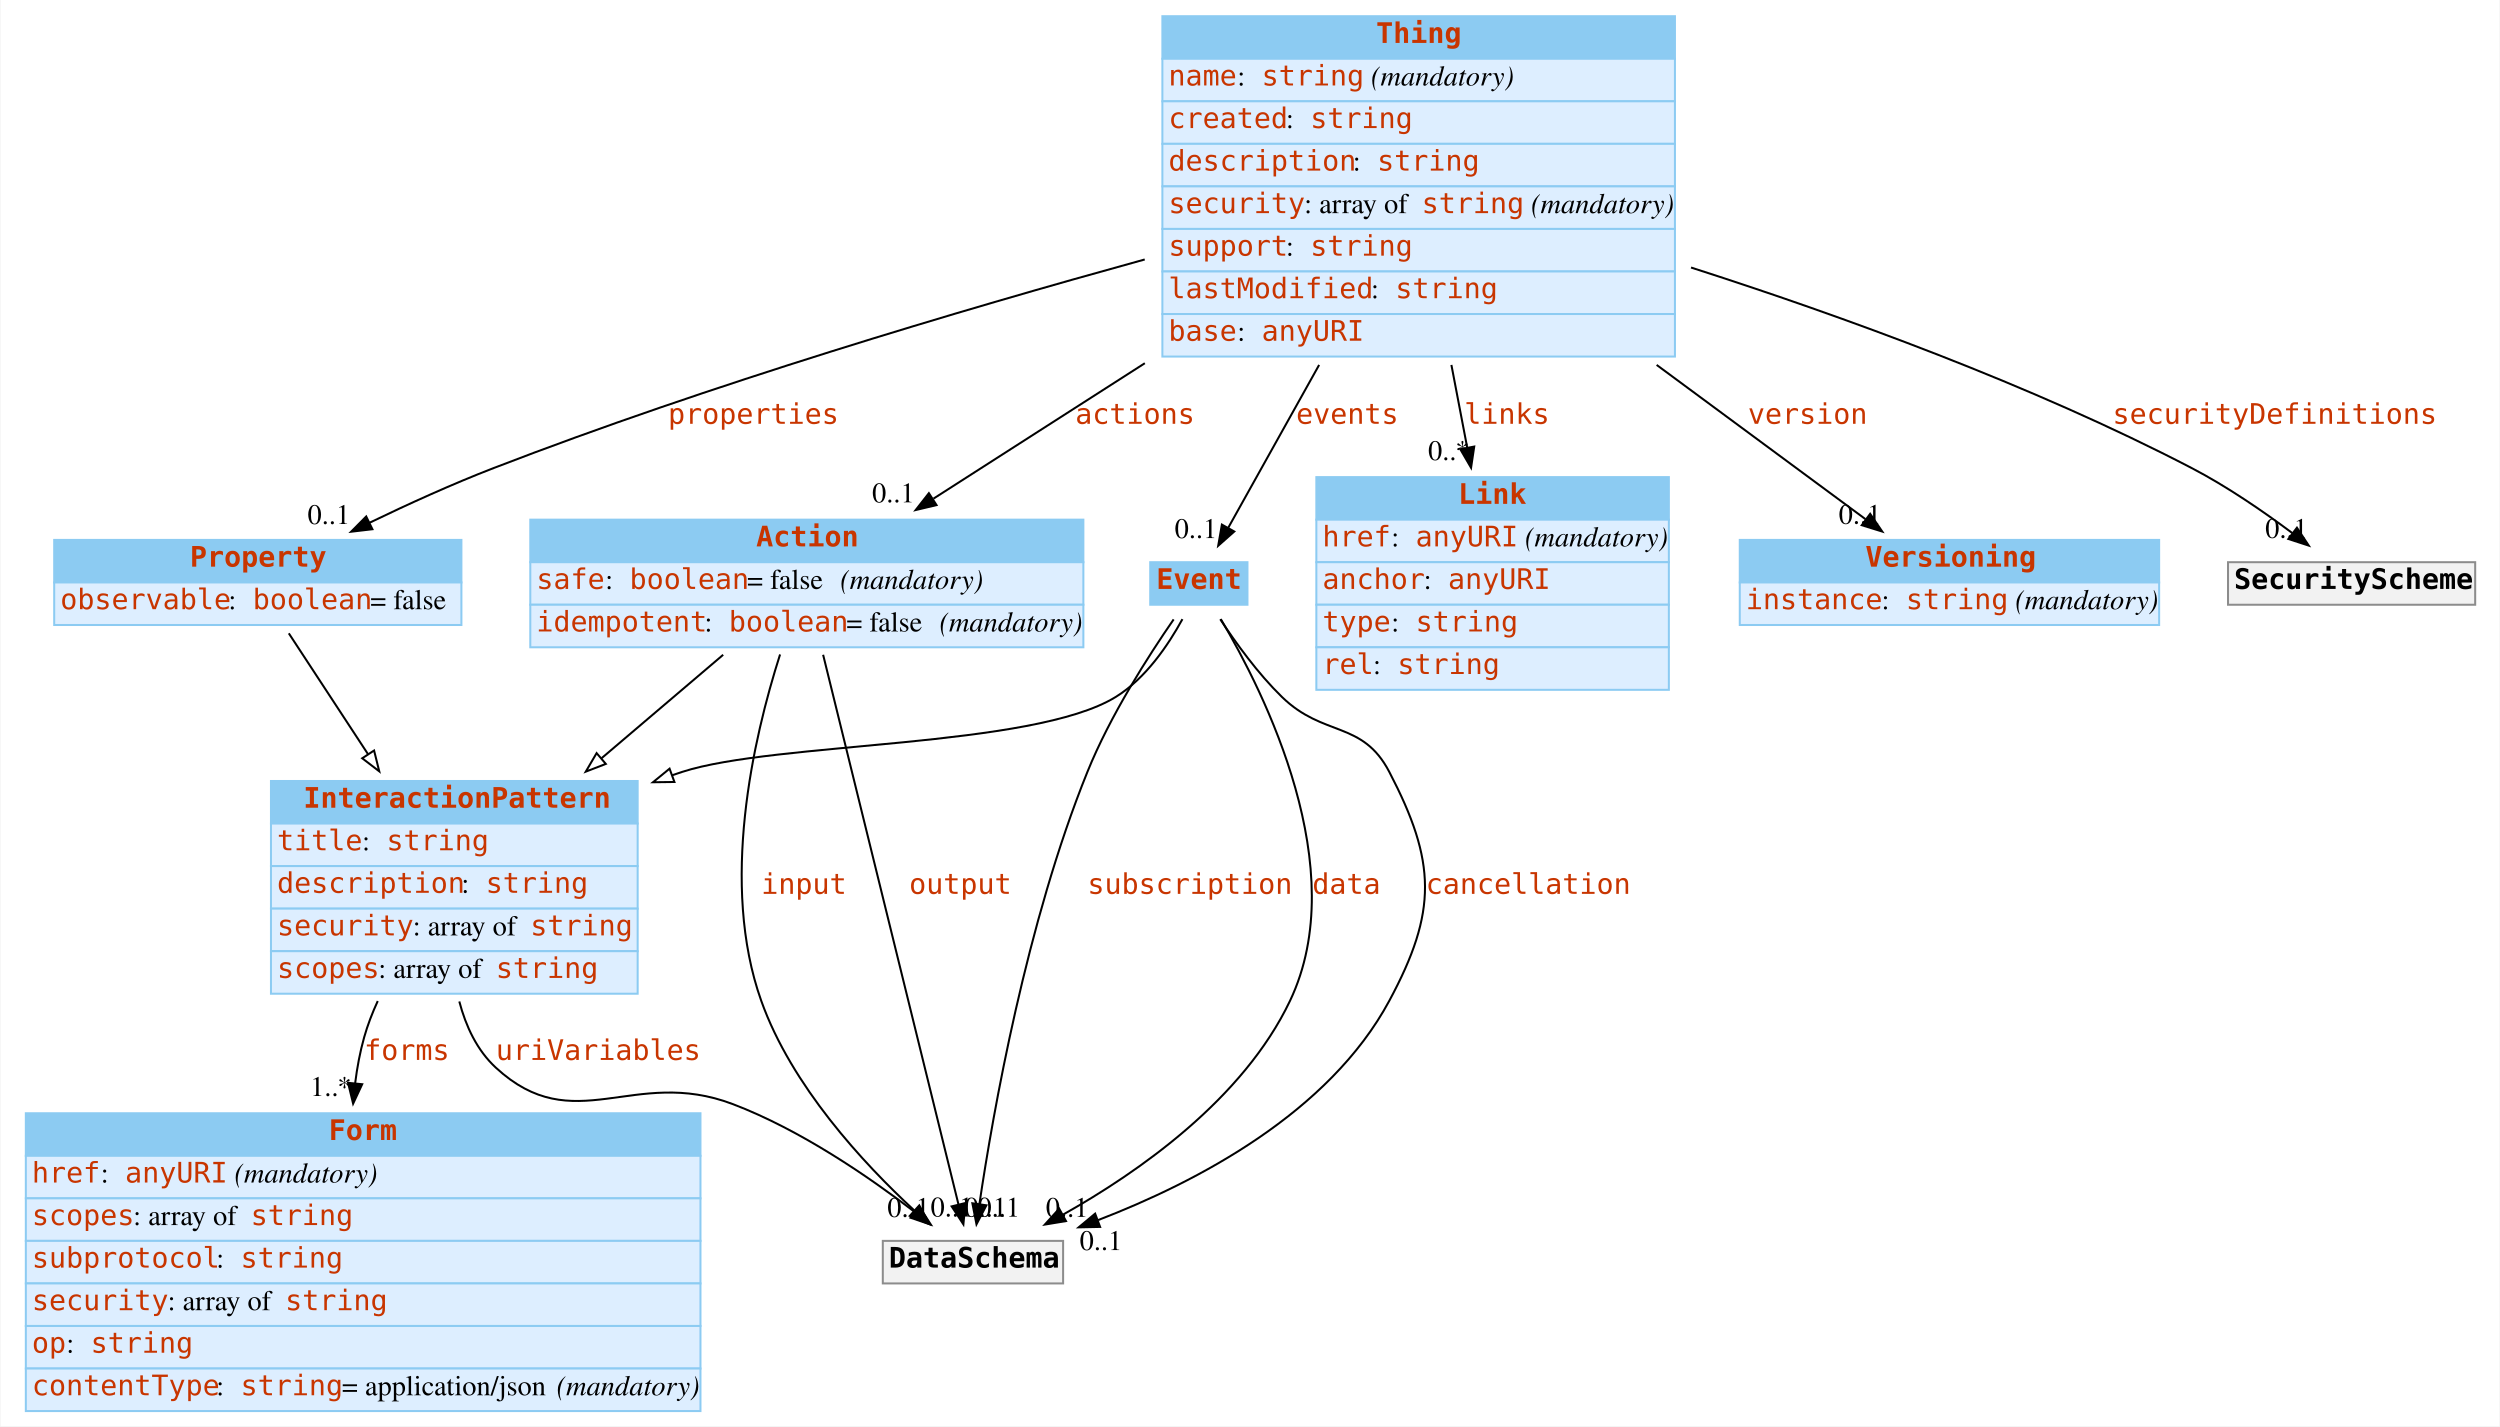
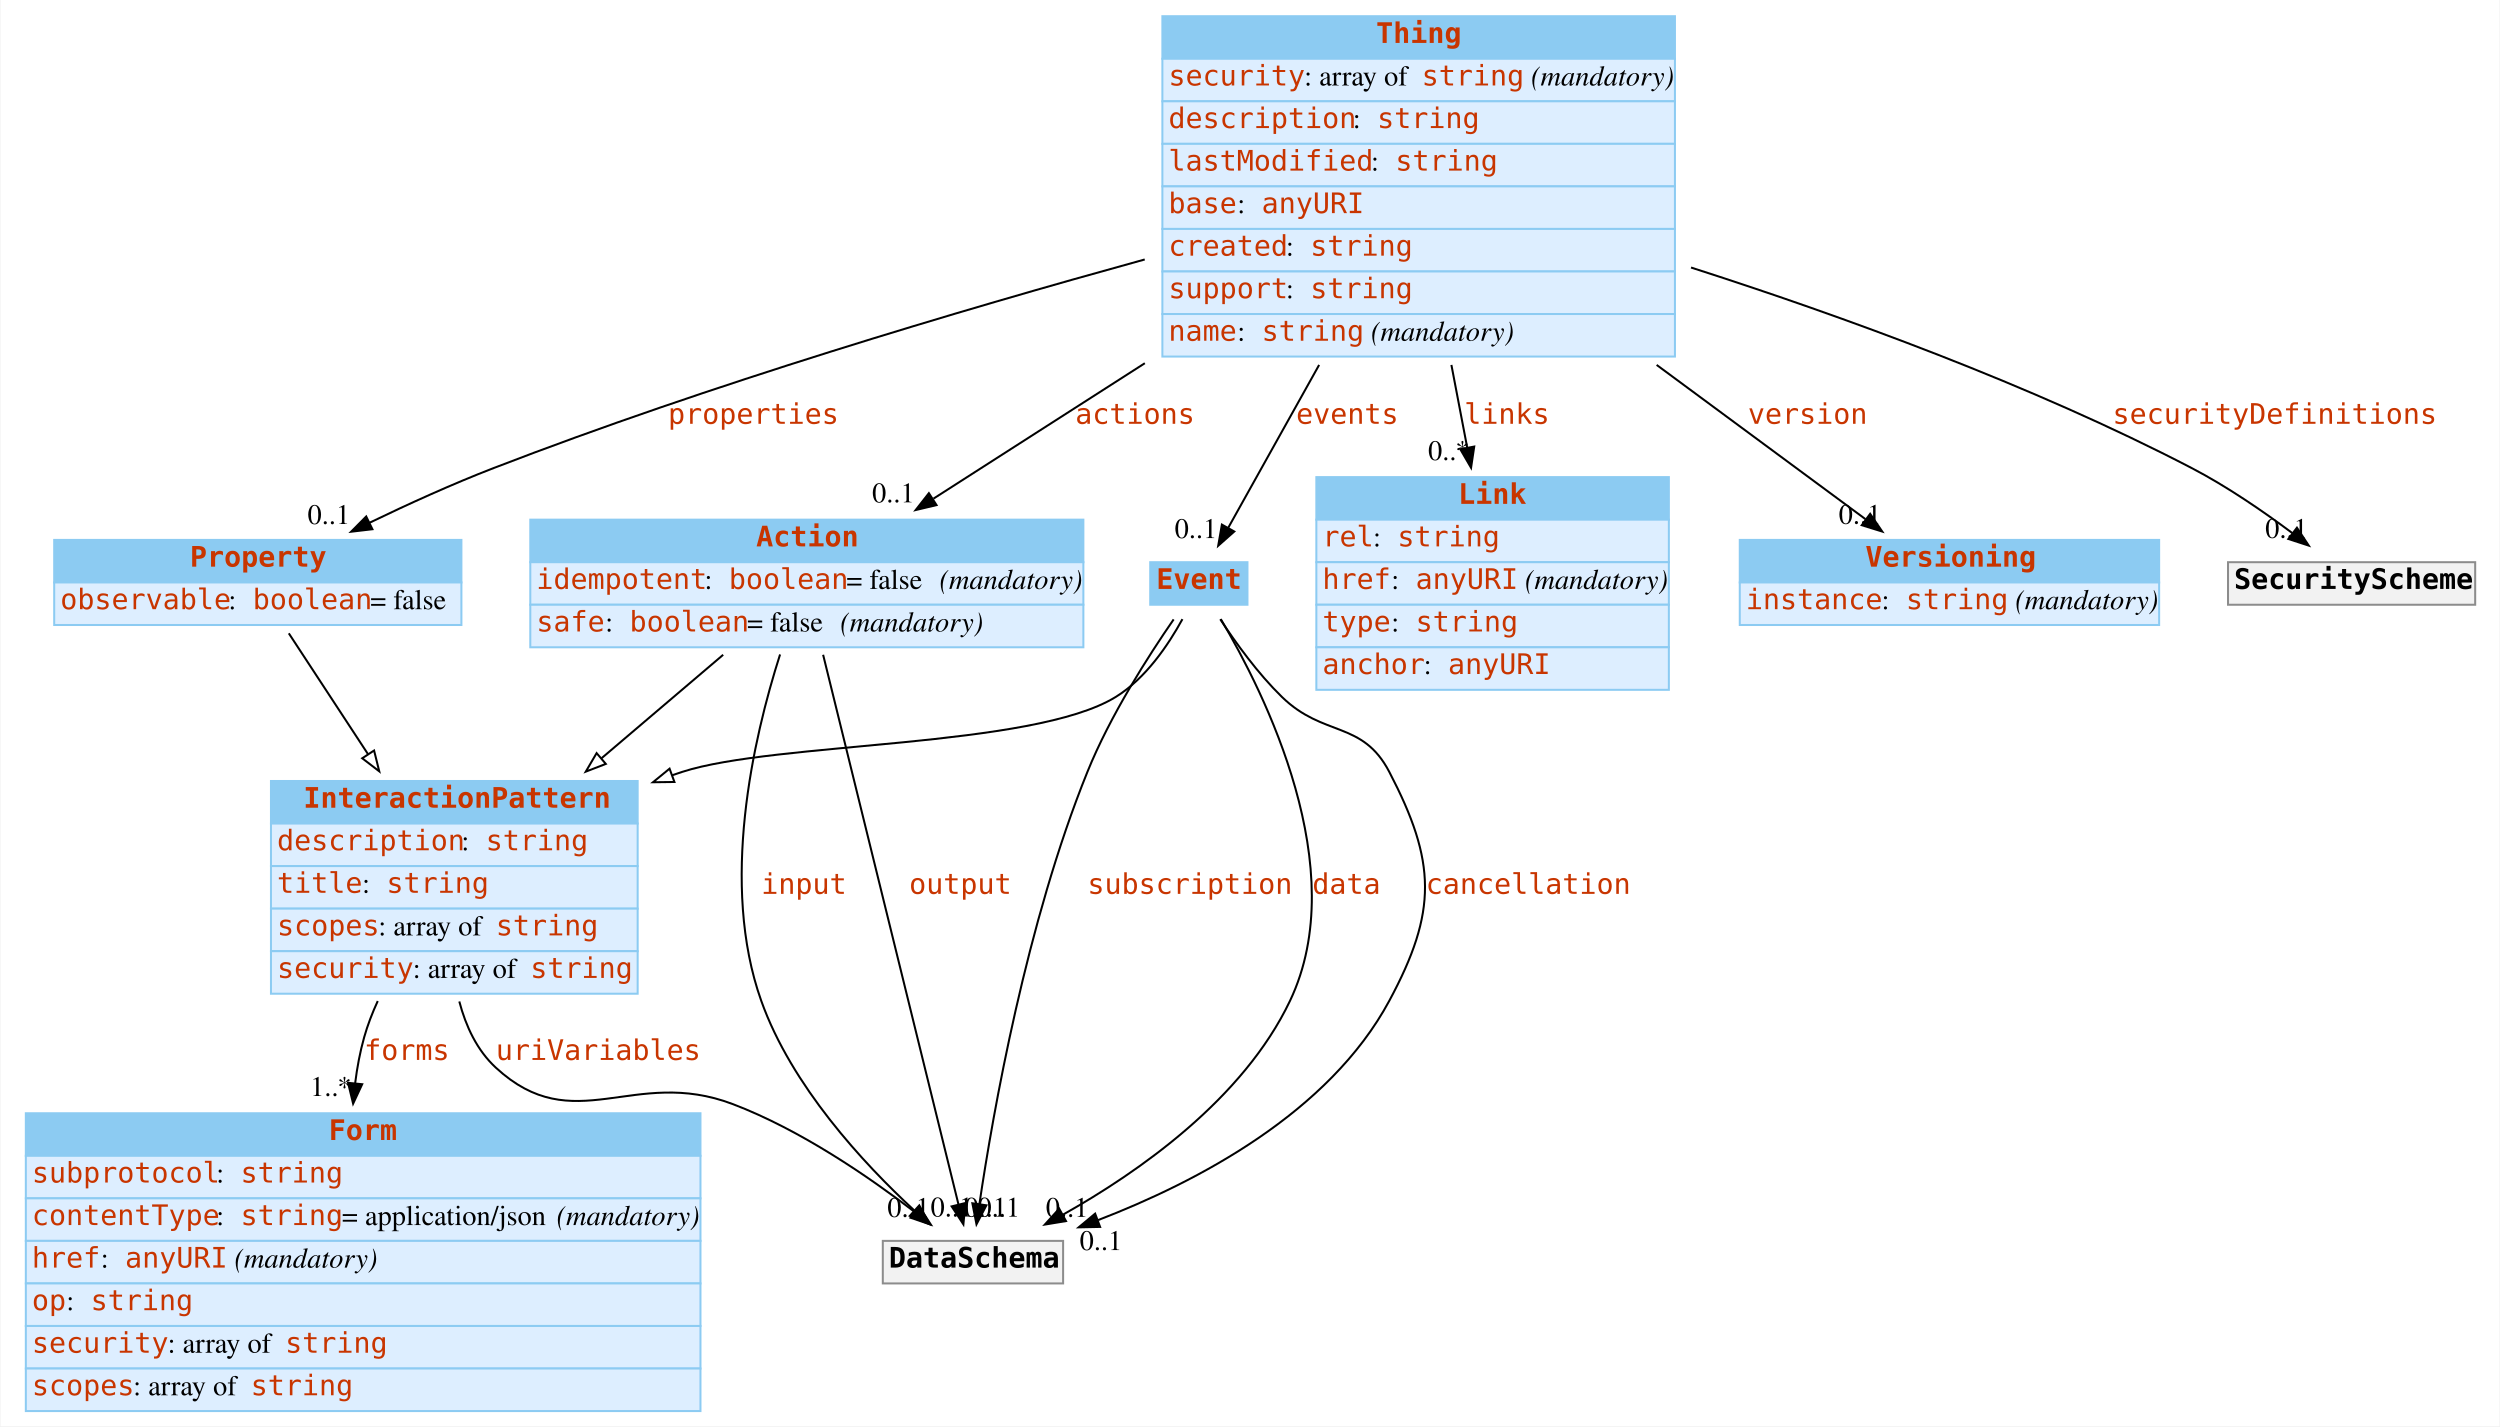
<svg xmlns="http://www.w3.org/2000/svg" width="1234pt" height="704pt" viewBox="0.00 0.00 1233.50 704.00">
  <g id="graph0" class="graph" transform="scale(1 1) rotate(0) translate(4 700)">
    <polygon fill="white" stroke="none" points="-4,4 -4,-700 1229.5,-700 1229.5,4 -4,4" />
    <g id="node1" class="node">
      <polygon fill="#8ccbf2" stroke="none" points="129.5,-293.5 129.5,-314.5 310.5,-314.5 310.5,-293.5 129.5,-293.5" />
      <polygon fill="none" stroke="#8ccbf2" points="129.5,-293.5 129.5,-314.5 310.5,-314.5 310.5,-293.5 129.5,-293.5" />
      <text text-anchor="start" x="145.5" y="-301.3" font-family="mono" font-weight="bold" font-size="14.00" fill="#c83500">InteractionPattern</text>
      <polygon fill="#ddeeff" stroke="none" points="129.5,-272.5 129.5,-293.5 310.5,-293.5 310.5,-272.5 129.5,-272.5" />
      <polygon fill="none" stroke="#8ccbf2" points="129.5,-272.5 129.5,-293.5 310.5,-293.5 310.5,-272.5 129.5,-272.5" />
-       <text text-anchor="start" x="132.5" y="-280.3" font-family="mono" font-size="14.00" fill="#c83500">title</text>
-       <text text-anchor="start" x="174.5" y="-280.3" font-family="Times,serif" font-size="14.00"> : </text>
-       <text text-anchor="start" x="186.5" y="-280.3" font-family="mono" font-size="14.00" fill="#c83500">string</text>
+       <text text-anchor="start" x="132.5" y="-280.3" font-family="mono" font-size="14.00" fill="#c83500">description</text>
+       <text text-anchor="start" x="223.5" y="-280.3" font-family="Times,serif" font-size="14.00"> : </text>
+       <text text-anchor="start" x="235.5" y="-280.3" font-family="mono" font-size="14.00" fill="#c83500">string</text>
      <polygon fill="#ddeeff" stroke="none" points="129.5,-251.5 129.5,-272.5 310.5,-272.5 310.5,-251.5 129.5,-251.5" />
      <polygon fill="none" stroke="#8ccbf2" points="129.5,-251.5 129.5,-272.5 310.5,-272.5 310.5,-251.5 129.5,-251.5" />
-       <text text-anchor="start" x="132.5" y="-259.3" font-family="mono" font-size="14.00" fill="#c83500">description</text>
-       <text text-anchor="start" x="223.5" y="-259.3" font-family="Times,serif" font-size="14.00"> : </text>
-       <text text-anchor="start" x="235.5" y="-259.3" font-family="mono" font-size="14.00" fill="#c83500">string</text>
+       <text text-anchor="start" x="132.5" y="-259.3" font-family="mono" font-size="14.00" fill="#c83500">title</text>
+       <text text-anchor="start" x="174.5" y="-259.3" font-family="Times,serif" font-size="14.00"> : </text>
+       <text text-anchor="start" x="186.5" y="-259.3" font-family="mono" font-size="14.00" fill="#c83500">string</text>
      <polygon fill="#ddeeff" stroke="none" points="129.5,-230.5 129.5,-251.5 310.5,-251.5 310.5,-230.5 129.5,-230.5" />
      <polygon fill="none" stroke="#8ccbf2" points="129.5,-230.5 129.5,-251.5 310.5,-251.5 310.5,-230.5 129.5,-230.5" />
-       <text text-anchor="start" x="132.5" y="-238.3" font-family="mono" font-size="14.00" fill="#c83500">security</text>
-       <text text-anchor="start" x="199.5" y="-238.3" font-family="Times,serif" font-size="14.00"> : array of </text>
-       <text text-anchor="start" x="257.5" y="-238.3" font-family="mono" font-size="14.00" fill="#c83500">string</text>
+       <text text-anchor="start" x="132.5" y="-238.3" font-family="mono" font-size="14.00" fill="#c83500">scopes</text>
+       <text text-anchor="start" x="182.5" y="-238.3" font-family="Times,serif" font-size="14.00"> : array of </text>
+       <text text-anchor="start" x="240.5" y="-238.3" font-family="mono" font-size="14.00" fill="#c83500">string</text>
      <polygon fill="#ddeeff" stroke="none" points="129.5,-209.5 129.5,-230.5 310.5,-230.5 310.5,-209.5 129.5,-209.5" />
      <polygon fill="none" stroke="#8ccbf2" points="129.5,-209.5 129.5,-230.5 310.5,-230.5 310.5,-209.5 129.5,-209.5" />
-       <text text-anchor="start" x="132.5" y="-217.3" font-family="mono" font-size="14.00" fill="#c83500">scopes</text>
-       <text text-anchor="start" x="182.5" y="-217.3" font-family="Times,serif" font-size="14.00"> : array of </text>
-       <text text-anchor="start" x="240.5" y="-217.3" font-family="mono" font-size="14.00" fill="#c83500">string</text>
+       <text text-anchor="start" x="132.5" y="-217.3" font-family="mono" font-size="14.00" fill="#c83500">security</text>
+       <text text-anchor="start" x="199.5" y="-217.3" font-family="Times,serif" font-size="14.00"> : array of </text>
+       <text text-anchor="start" x="257.5" y="-217.3" font-family="mono" font-size="14.00" fill="#c83500">string</text>
    </g>
    <g id="node3" class="node">
      <polygon fill="#8ccbf2" stroke="none" points="8.5,-129.5 8.5,-150.5 341.5,-150.5 341.5,-129.5 8.5,-129.5" />
      <polygon fill="none" stroke="#8ccbf2" points="8.5,-129.5 8.5,-150.5 341.5,-150.5 341.5,-129.5 8.5,-129.5" />
      <text text-anchor="start" x="158" y="-137.3" font-family="mono" font-weight="bold" font-size="14.00" fill="#c83500">Form</text>
      <polygon fill="#ddeeff" stroke="none" points="8.5,-108.5 8.5,-129.5 341.5,-129.5 341.5,-108.5 8.5,-108.5" />
      <polygon fill="none" stroke="#8ccbf2" points="8.5,-108.5 8.5,-129.5 341.5,-129.5 341.5,-108.5 8.5,-108.5" />
-       <text text-anchor="start" x="11.5" y="-116.3" font-family="mono" font-size="14.00" fill="#c83500">href</text>
-       <text text-anchor="start" x="45.5" y="-116.3" font-family="Times,serif" font-size="14.00"> : </text>
-       <text text-anchor="start" x="57.5" y="-116.3" font-family="mono" font-size="14.00" fill="#c83500">anyURI</text>
-       <text text-anchor="start" x="107.5" y="-116.3" font-family="Times,serif" font-size="14.00"> </text>
-       <text text-anchor="start" x="111.5" y="-116.3" font-family="Times,serif" font-style="italic" font-size="14.00">(mandatory)</text>
+       <text text-anchor="start" x="11.5" y="-116.3" font-family="mono" font-size="14.00" fill="#c83500">subprotocol</text>
+       <text text-anchor="start" x="102.5" y="-116.3" font-family="Times,serif" font-size="14.00"> : </text>
+       <text text-anchor="start" x="114.5" y="-116.3" font-family="mono" font-size="14.00" fill="#c83500">string</text>
      <polygon fill="#ddeeff" stroke="none" points="8.5,-87.5 8.5,-108.5 341.5,-108.5 341.5,-87.5 8.5,-87.5" />
      <polygon fill="none" stroke="#8ccbf2" points="8.5,-87.5 8.5,-108.5 341.5,-108.5 341.5,-87.5 8.5,-87.5" />
-       <text text-anchor="start" x="11.5" y="-95.3" font-family="mono" font-size="14.00" fill="#c83500">scopes</text>
-       <text text-anchor="start" x="61.5" y="-95.3" font-family="Times,serif" font-size="14.00"> : array of </text>
-       <text text-anchor="start" x="119.5" y="-95.3" font-family="mono" font-size="14.00" fill="#c83500">string</text>
+       <text text-anchor="start" x="11.5" y="-95.3" font-family="mono" font-size="14.00" fill="#c83500">contentType</text>
+       <text text-anchor="start" x="102.5" y="-95.3" font-family="Times,serif" font-size="14.00"> : </text>
+       <text text-anchor="start" x="114.5" y="-95.3" font-family="mono" font-size="14.00" fill="#c83500">string</text>
+       <text text-anchor="start" x="164.5" y="-95.3" font-family="Times,serif" font-size="14.00"> = application/json </text>
+       <text text-anchor="start" x="270.5" y="-95.3" font-family="Times,serif" font-style="italic" font-size="14.00">(mandatory)</text>
      <polygon fill="#ddeeff" stroke="none" points="8.5,-66.5 8.5,-87.5 341.5,-87.5 341.5,-66.5 8.5,-66.5" />
      <polygon fill="none" stroke="#8ccbf2" points="8.5,-66.5 8.5,-87.5 341.5,-87.5 341.5,-66.5 8.5,-66.5" />
-       <text text-anchor="start" x="11.5" y="-74.3" font-family="mono" font-size="14.00" fill="#c83500">subprotocol</text>
-       <text text-anchor="start" x="102.5" y="-74.3" font-family="Times,serif" font-size="14.00"> : </text>
-       <text text-anchor="start" x="114.5" y="-74.3" font-family="mono" font-size="14.00" fill="#c83500">string</text>
+       <text text-anchor="start" x="11.5" y="-74.3" font-family="mono" font-size="14.00" fill="#c83500">href</text>
+       <text text-anchor="start" x="45.5" y="-74.3" font-family="Times,serif" font-size="14.00"> : </text>
+       <text text-anchor="start" x="57.5" y="-74.3" font-family="mono" font-size="14.00" fill="#c83500">anyURI</text>
+       <text text-anchor="start" x="107.5" y="-74.3" font-family="Times,serif" font-size="14.00"> </text>
+       <text text-anchor="start" x="111.5" y="-74.3" font-family="Times,serif" font-style="italic" font-size="14.00">(mandatory)</text>
      <polygon fill="#ddeeff" stroke="none" points="8.5,-45.5 8.5,-66.5 341.5,-66.5 341.5,-45.5 8.5,-45.5" />
      <polygon fill="none" stroke="#8ccbf2" points="8.5,-45.5 8.5,-66.5 341.5,-66.5 341.5,-45.5 8.5,-45.5" />
-       <text text-anchor="start" x="11.5" y="-53.3" font-family="mono" font-size="14.00" fill="#c83500">security</text>
-       <text text-anchor="start" x="78.5" y="-53.3" font-family="Times,serif" font-size="14.00"> : array of </text>
-       <text text-anchor="start" x="136.5" y="-53.3" font-family="mono" font-size="14.00" fill="#c83500">string</text>
+       <text text-anchor="start" x="11.5" y="-53.3" font-family="mono" font-size="14.00" fill="#c83500">op</text>
+       <text text-anchor="start" x="28.5" y="-53.3" font-family="Times,serif" font-size="14.00"> : </text>
+       <text text-anchor="start" x="40.5" y="-53.3" font-family="mono" font-size="14.00" fill="#c83500">string</text>
      <polygon fill="#ddeeff" stroke="none" points="8.5,-24.5 8.5,-45.5 341.5,-45.5 341.5,-24.5 8.5,-24.5" />
      <polygon fill="none" stroke="#8ccbf2" points="8.5,-24.5 8.5,-45.5 341.5,-45.5 341.5,-24.5 8.5,-24.5" />
-       <text text-anchor="start" x="11.5" y="-32.3" font-family="mono" font-size="14.00" fill="#c83500">op</text>
-       <text text-anchor="start" x="28.5" y="-32.3" font-family="Times,serif" font-size="14.00"> : </text>
-       <text text-anchor="start" x="40.5" y="-32.3" font-family="mono" font-size="14.00" fill="#c83500">string</text>
+       <text text-anchor="start" x="11.5" y="-32.3" font-family="mono" font-size="14.00" fill="#c83500">security</text>
+       <text text-anchor="start" x="78.5" y="-32.3" font-family="Times,serif" font-size="14.00"> : array of </text>
+       <text text-anchor="start" x="136.5" y="-32.3" font-family="mono" font-size="14.00" fill="#c83500">string</text>
      <polygon fill="#ddeeff" stroke="none" points="8.5,-3.5 8.5,-24.5 341.5,-24.5 341.5,-3.5 8.5,-3.5" />
      <polygon fill="none" stroke="#8ccbf2" points="8.5,-3.5 8.5,-24.5 341.5,-24.5 341.5,-3.5 8.5,-3.5" />
-       <text text-anchor="start" x="11.5" y="-11.3" font-family="mono" font-size="14.00" fill="#c83500">contentType</text>
-       <text text-anchor="start" x="102.5" y="-11.3" font-family="Times,serif" font-size="14.00"> : </text>
-       <text text-anchor="start" x="114.5" y="-11.3" font-family="mono" font-size="14.00" fill="#c83500">string</text>
-       <text text-anchor="start" x="164.5" y="-11.3" font-family="Times,serif" font-size="14.00"> = application/json </text>
-       <text text-anchor="start" x="270.5" y="-11.3" font-family="Times,serif" font-style="italic" font-size="14.00">(mandatory)</text>
+       <text text-anchor="start" x="11.5" y="-11.3" font-family="mono" font-size="14.00" fill="#c83500">scopes</text>
+       <text text-anchor="start" x="61.5" y="-11.3" font-family="Times,serif" font-size="14.00"> : array of </text>
+       <text text-anchor="start" x="119.5" y="-11.3" font-family="mono" font-size="14.00" fill="#c83500">string</text>
    </g>
    <g id="edge1" class="edge">
      <path fill="none" stroke="black" d="M182.211,-205.891C179.513,-200.031 177.192,-194.013 175.5,-188 173.459,-180.747 172.026,-173.115 171.062,-165.396" />
      <polygon fill="black" stroke="black" points="174.523,-164.827 170.053,-155.222 167.557,-165.519 174.523,-164.827" />
      <text text-anchor="start" x="175.5" y="-176.8" font-family="mono" font-size="14.00" fill="#c83500">forms</text>
      <text text-anchor="middle" x="159.053" y="-159.022" font-family="Times,serif" font-size="14.00">1..*</text>
    </g>
    <g id="node9" class="node">
      <polygon fill="#f2f2f2" stroke="none" points="431.5,-66.5 431.5,-87.5 520.5,-87.5 520.5,-66.5 431.5,-66.5" />
      <polygon fill="none" stroke="#8c8c8c" points="431.5,-66.5 431.5,-87.5 520.5,-87.5 520.5,-66.5 431.5,-66.5" />
      <text text-anchor="start" x="434.5" y="-74.3" font-family="mono" font-weight="bold" font-size="14.00">DataSchema</text>
    </g>
    <g id="edge2" class="edge">
      <path fill="none" stroke="black" d="M222.464,-205.674C225.683,-193.422 231.216,-181.567 240.5,-173 279.166,-137.322 308.334,-173.726 357.5,-155 390.825,-142.307 424.536,-119.195 447.343,-101.685" />
      <polygon fill="black" stroke="black" points="449.51,-104.434 455.232,-95.517 445.198,-98.919 449.51,-104.434" />
      <text text-anchor="start" x="240.5" y="-176.8" font-family="mono" font-size="14.00" fill="#c83500">uriVariables</text>
      <text text-anchor="middle" x="444.232" y="-99.317" font-family="Times,serif" font-size="14.00">0..1</text>
    </g>
    <g id="node2" class="node">
      <polygon fill="#8ccbf2" stroke="none" points="645.5,-443.5 645.5,-464.5 819.5,-464.5 819.5,-443.5 645.5,-443.5" />
      <polygon fill="none" stroke="#8ccbf2" points="645.5,-443.5 645.5,-464.5 819.5,-464.5 819.5,-443.5 645.5,-443.5" />
      <text text-anchor="start" x="715.5" y="-451.3" font-family="mono" font-weight="bold" font-size="14.00" fill="#c83500">Link</text>
      <polygon fill="#ddeeff" stroke="none" points="645.5,-422.5 645.5,-443.5 819.5,-443.5 819.5,-422.5 645.5,-422.5" />
      <polygon fill="none" stroke="#8ccbf2" points="645.5,-422.5 645.5,-443.5 819.5,-443.5 819.5,-422.5 645.5,-422.5" />
-       <text text-anchor="start" x="648.5" y="-430.3" font-family="mono" font-size="14.00" fill="#c83500">href</text>
-       <text text-anchor="start" x="682.5" y="-430.3" font-family="Times,serif" font-size="14.00"> : </text>
-       <text text-anchor="start" x="694.5" y="-430.3" font-family="mono" font-size="14.00" fill="#c83500">anyURI</text>
-       <text text-anchor="start" x="744.5" y="-430.3" font-family="Times,serif" font-size="14.00"> </text>
-       <text text-anchor="start" x="748.5" y="-430.3" font-family="Times,serif" font-style="italic" font-size="14.00">(mandatory)</text>
+       <text text-anchor="start" x="648.5" y="-430.3" font-family="mono" font-size="14.00" fill="#c83500">rel</text>
+       <text text-anchor="start" x="673.5" y="-430.3" font-family="Times,serif" font-size="14.00"> : </text>
+       <text text-anchor="start" x="685.5" y="-430.3" font-family="mono" font-size="14.00" fill="#c83500">string</text>
      <polygon fill="#ddeeff" stroke="none" points="645.5,-401.5 645.5,-422.5 819.5,-422.5 819.5,-401.5 645.5,-401.5" />
      <polygon fill="none" stroke="#8ccbf2" points="645.5,-401.5 645.5,-422.5 819.5,-422.5 819.5,-401.5 645.5,-401.5" />
-       <text text-anchor="start" x="648.5" y="-409.3" font-family="mono" font-size="14.00" fill="#c83500">anchor</text>
-       <text text-anchor="start" x="698.5" y="-409.3" font-family="Times,serif" font-size="14.00"> : </text>
-       <text text-anchor="start" x="710.5" y="-409.3" font-family="mono" font-size="14.00" fill="#c83500">anyURI</text>
+       <text text-anchor="start" x="648.5" y="-409.3" font-family="mono" font-size="14.00" fill="#c83500">href</text>
+       <text text-anchor="start" x="682.5" y="-409.3" font-family="Times,serif" font-size="14.00"> : </text>
+       <text text-anchor="start" x="694.5" y="-409.3" font-family="mono" font-size="14.00" fill="#c83500">anyURI</text>
+       <text text-anchor="start" x="744.5" y="-409.3" font-family="Times,serif" font-size="14.00"> </text>
+       <text text-anchor="start" x="748.5" y="-409.3" font-family="Times,serif" font-style="italic" font-size="14.00">(mandatory)</text>
      <polygon fill="#ddeeff" stroke="none" points="645.5,-380.5 645.5,-401.5 819.5,-401.5 819.5,-380.5 645.5,-380.5" />
      <polygon fill="none" stroke="#8ccbf2" points="645.5,-380.5 645.5,-401.5 819.5,-401.5 819.5,-380.5 645.5,-380.5" />
      <text text-anchor="start" x="648.5" y="-388.3" font-family="mono" font-size="14.00" fill="#c83500">type</text>
      <text text-anchor="start" x="682.5" y="-388.3" font-family="Times,serif" font-size="14.00"> : </text>
      <text text-anchor="start" x="694.5" y="-388.3" font-family="mono" font-size="14.00" fill="#c83500">string</text>
      <polygon fill="#ddeeff" stroke="none" points="645.5,-359.5 645.5,-380.5 819.5,-380.5 819.5,-359.5 645.5,-359.5" />
      <polygon fill="none" stroke="#8ccbf2" points="645.5,-359.5 645.5,-380.5 819.5,-380.5 819.5,-359.5 645.5,-359.5" />
-       <text text-anchor="start" x="648.5" y="-367.3" font-family="mono" font-size="14.00" fill="#c83500">rel</text>
-       <text text-anchor="start" x="673.5" y="-367.3" font-family="Times,serif" font-size="14.00"> : </text>
-       <text text-anchor="start" x="685.5" y="-367.3" font-family="mono" font-size="14.00" fill="#c83500">string</text>
+       <text text-anchor="start" x="648.5" y="-367.3" font-family="mono" font-size="14.00" fill="#c83500">anchor</text>
+       <text text-anchor="start" x="698.5" y="-367.3" font-family="Times,serif" font-size="14.00"> : </text>
+       <text text-anchor="start" x="710.5" y="-367.3" font-family="mono" font-size="14.00" fill="#c83500">anyURI</text>
    </g>
    <g id="node4" class="node">
      <polygon fill="#8ccbf2" stroke="none" points="569.5,-671 569.5,-692 822.5,-692 822.5,-671 569.5,-671" />
      <polygon fill="none" stroke="#8ccbf2" points="569.5,-671 569.5,-692 822.5,-692 822.5,-671 569.5,-671" />
      <text text-anchor="start" x="675" y="-678.8" font-family="mono" font-weight="bold" font-size="14.00" fill="#c83500">Thing</text>
      <polygon fill="#ddeeff" stroke="none" points="569.5,-650 569.5,-671 822.5,-671 822.5,-650 569.5,-650" />
      <polygon fill="none" stroke="#8ccbf2" points="569.5,-650 569.5,-671 822.5,-671 822.5,-650 569.5,-650" />
-       <text text-anchor="start" x="572.5" y="-657.8" font-family="mono" font-size="14.00" fill="#c83500">name</text>
-       <text text-anchor="start" x="606.5" y="-657.8" font-family="Times,serif" font-size="14.00"> : </text>
-       <text text-anchor="start" x="618.5" y="-657.8" font-family="mono" font-size="14.00" fill="#c83500">string</text>
-       <text text-anchor="start" x="668.5" y="-657.8" font-family="Times,serif" font-size="14.00"> </text>
-       <text text-anchor="start" x="672.5" y="-657.8" font-family="Times,serif" font-style="italic" font-size="14.00">(mandatory)</text>
+       <text text-anchor="start" x="572.5" y="-657.8" font-family="mono" font-size="14.00" fill="#c83500">security</text>
+       <text text-anchor="start" x="639.5" y="-657.8" font-family="Times,serif" font-size="14.00"> : array of </text>
+       <text text-anchor="start" x="697.5" y="-657.8" font-family="mono" font-size="14.00" fill="#c83500">string</text>
+       <text text-anchor="start" x="747.5" y="-657.8" font-family="Times,serif" font-size="14.00"> </text>
+       <text text-anchor="start" x="751.5" y="-657.8" font-family="Times,serif" font-style="italic" font-size="14.00">(mandatory)</text>
      <polygon fill="#ddeeff" stroke="none" points="569.5,-629 569.5,-650 822.5,-650 822.5,-629 569.5,-629" />
      <polygon fill="none" stroke="#8ccbf2" points="569.5,-629 569.5,-650 822.5,-650 822.5,-629 569.5,-629" />
-       <text text-anchor="start" x="572.5" y="-636.8" font-family="mono" font-size="14.00" fill="#c83500">created</text>
-       <text text-anchor="start" x="630.5" y="-636.8" font-family="Times,serif" font-size="14.00"> : </text>
-       <text text-anchor="start" x="642.5" y="-636.8" font-family="mono" font-size="14.00" fill="#c83500">string</text>
+       <text text-anchor="start" x="572.5" y="-636.8" font-family="mono" font-size="14.00" fill="#c83500">description</text>
+       <text text-anchor="start" x="663.5" y="-636.8" font-family="Times,serif" font-size="14.00"> : </text>
+       <text text-anchor="start" x="675.5" y="-636.8" font-family="mono" font-size="14.00" fill="#c83500">string</text>
      <polygon fill="#ddeeff" stroke="none" points="569.5,-608 569.5,-629 822.5,-629 822.5,-608 569.5,-608" />
      <polygon fill="none" stroke="#8ccbf2" points="569.5,-608 569.5,-629 822.5,-629 822.5,-608 569.5,-608" />
-       <text text-anchor="start" x="572.5" y="-615.8" font-family="mono" font-size="14.00" fill="#c83500">description</text>
-       <text text-anchor="start" x="663.5" y="-615.8" font-family="Times,serif" font-size="14.00"> : </text>
-       <text text-anchor="start" x="675.5" y="-615.8" font-family="mono" font-size="14.00" fill="#c83500">string</text>
+       <text text-anchor="start" x="572.5" y="-615.8" font-family="mono" font-size="14.00" fill="#c83500">lastModified</text>
+       <text text-anchor="start" x="672.5" y="-615.8" font-family="Times,serif" font-size="14.00"> : </text>
+       <text text-anchor="start" x="684.5" y="-615.8" font-family="mono" font-size="14.00" fill="#c83500">string</text>
      <polygon fill="#ddeeff" stroke="none" points="569.5,-587 569.5,-608 822.5,-608 822.5,-587 569.5,-587" />
      <polygon fill="none" stroke="#8ccbf2" points="569.5,-587 569.5,-608 822.5,-608 822.5,-587 569.5,-587" />
-       <text text-anchor="start" x="572.5" y="-594.8" font-family="mono" font-size="14.00" fill="#c83500">security</text>
-       <text text-anchor="start" x="639.5" y="-594.8" font-family="Times,serif" font-size="14.00"> : array of </text>
-       <text text-anchor="start" x="697.5" y="-594.8" font-family="mono" font-size="14.00" fill="#c83500">string</text>
-       <text text-anchor="start" x="747.5" y="-594.8" font-family="Times,serif" font-size="14.00"> </text>
-       <text text-anchor="start" x="751.5" y="-594.8" font-family="Times,serif" font-style="italic" font-size="14.00">(mandatory)</text>
+       <text text-anchor="start" x="572.5" y="-594.8" font-family="mono" font-size="14.00" fill="#c83500">base</text>
+       <text text-anchor="start" x="606.5" y="-594.8" font-family="Times,serif" font-size="14.00"> : </text>
+       <text text-anchor="start" x="618.5" y="-594.8" font-family="mono" font-size="14.00" fill="#c83500">anyURI</text>
      <polygon fill="#ddeeff" stroke="none" points="569.5,-566 569.5,-587 822.5,-587 822.5,-566 569.5,-566" />
      <polygon fill="none" stroke="#8ccbf2" points="569.5,-566 569.5,-587 822.5,-587 822.5,-566 569.5,-566" />
-       <text text-anchor="start" x="572.5" y="-573.8" font-family="mono" font-size="14.00" fill="#c83500">support</text>
+       <text text-anchor="start" x="572.5" y="-573.8" font-family="mono" font-size="14.00" fill="#c83500">created</text>
      <text text-anchor="start" x="630.5" y="-573.8" font-family="Times,serif" font-size="14.00"> : </text>
      <text text-anchor="start" x="642.5" y="-573.8" font-family="mono" font-size="14.00" fill="#c83500">string</text>
      <polygon fill="#ddeeff" stroke="none" points="569.5,-545 569.5,-566 822.5,-566 822.5,-545 569.5,-545" />
      <polygon fill="none" stroke="#8ccbf2" points="569.5,-545 569.5,-566 822.5,-566 822.5,-545 569.5,-545" />
-       <text text-anchor="start" x="572.5" y="-552.8" font-family="mono" font-size="14.00" fill="#c83500">lastModified</text>
-       <text text-anchor="start" x="672.5" y="-552.8" font-family="Times,serif" font-size="14.00"> : </text>
-       <text text-anchor="start" x="684.5" y="-552.8" font-family="mono" font-size="14.00" fill="#c83500">string</text>
+       <text text-anchor="start" x="572.5" y="-552.8" font-family="mono" font-size="14.00" fill="#c83500">support</text>
+       <text text-anchor="start" x="630.5" y="-552.8" font-family="Times,serif" font-size="14.00"> : </text>
+       <text text-anchor="start" x="642.5" y="-552.8" font-family="mono" font-size="14.00" fill="#c83500">string</text>
      <polygon fill="#ddeeff" stroke="none" points="569.5,-524 569.5,-545 822.5,-545 822.5,-524 569.5,-524" />
      <polygon fill="none" stroke="#8ccbf2" points="569.5,-524 569.5,-545 822.5,-545 822.5,-524 569.5,-524" />
-       <text text-anchor="start" x="572.5" y="-531.8" font-family="mono" font-size="14.00" fill="#c83500">base</text>
+       <text text-anchor="start" x="572.5" y="-531.8" font-family="mono" font-size="14.00" fill="#c83500">name</text>
      <text text-anchor="start" x="606.5" y="-531.8" font-family="Times,serif" font-size="14.00"> : </text>
-       <text text-anchor="start" x="618.5" y="-531.8" font-family="mono" font-size="14.00" fill="#c83500">anyURI</text>
+       <text text-anchor="start" x="618.5" y="-531.8" font-family="mono" font-size="14.00" fill="#c83500">string</text>
+       <text text-anchor="start" x="668.5" y="-531.8" font-family="Times,serif" font-size="14.00"> </text>
+       <text text-anchor="start" x="672.5" y="-531.8" font-family="Times,serif" font-style="italic" font-size="14.00">(mandatory)</text>
    </g>
    <g id="edge3" class="edge">
      <path fill="none" stroke="black" d="M712.16,-519.873C714.789,-506.124 717.468,-492.113 719.982,-478.966" />
      <polygon fill="black" stroke="black" points="723.428,-479.579 721.869,-469.099 716.553,-478.264 723.428,-479.579" />
      <text text-anchor="start" x="718.5" y="-490.8" font-family="mono" font-size="14.00" fill="#c83500">links</text>
      <text text-anchor="middle" x="710.869" y="-472.899" font-family="Times,serif" font-size="14.00">0..*</text>
    </g>
    <g id="node5" class="node">
      <polygon fill="#8ccbf2" stroke="none" points="22.5,-412.5 22.5,-433.5 223.5,-433.5 223.5,-412.5 22.5,-412.5" />
      <polygon fill="none" stroke="#8ccbf2" points="22.5,-412.5 22.5,-433.5 223.5,-433.5 223.5,-412.5 22.5,-412.5" />
      <text text-anchor="start" x="89.5" y="-420.3" font-family="mono" font-weight="bold" font-size="14.00" fill="#c83500">Property</text>
      <polygon fill="#ddeeff" stroke="none" points="22.5,-391.5 22.5,-412.5 223.5,-412.5 223.5,-391.5 22.5,-391.5" />
      <polygon fill="none" stroke="#8ccbf2" points="22.5,-391.5 22.5,-412.5 223.5,-412.5 223.5,-391.5 22.5,-391.5" />
      <text text-anchor="start" x="25.5" y="-399.3" font-family="mono" font-size="14.00" fill="#c83500">observable</text>
      <text text-anchor="start" x="108.5" y="-399.3" font-family="Times,serif" font-size="14.00"> : </text>
      <text text-anchor="start" x="120.5" y="-399.3" font-family="mono" font-size="14.00" fill="#c83500">boolean</text>
      <text text-anchor="start" x="178.5" y="-399.3" font-family="Times,serif" font-size="14.00"> = false</text>
    </g>
-     <g id="edge5" class="edge">
+     <g id="edge7" class="edge">
      <path fill="none" stroke="black" d="M560.787,-571.926C469.05,-546.661 345.503,-509.919 239.5,-469 219.133,-461.138 197.382,-451.254 178.228,-442.014" />
      <polygon fill="black" stroke="black" points="179.574,-438.777 169.051,-437.542 176.507,-445.069 179.574,-438.777" />
      <text text-anchor="start" x="325.5" y="-490.8" font-family="mono" font-size="14.00" fill="#c83500">properties</text>
      <text text-anchor="middle" x="158.051" y="-441.342" font-family="Times,serif" font-size="14.00">0..1</text>
    </g>
    <g id="node6" class="node">
      <polygon fill="#8ccbf2" stroke="none" points="257.5,-422.5 257.5,-443.5 530.5,-443.5 530.5,-422.5 257.5,-422.5" />
      <polygon fill="none" stroke="#8ccbf2" points="257.5,-422.5 257.5,-443.5 530.5,-443.5 530.5,-422.5 257.5,-422.5" />
      <text text-anchor="start" x="369" y="-430.3" font-family="mono" font-weight="bold" font-size="14.00" fill="#c83500">Action</text>
      <polygon fill="#ddeeff" stroke="none" points="257.5,-401.5 257.5,-422.5 530.5,-422.5 530.5,-401.5 257.5,-401.5" />
      <polygon fill="none" stroke="#8ccbf2" points="257.5,-401.5 257.5,-422.5 530.5,-422.5 530.5,-401.5 257.5,-401.5" />
-       <text text-anchor="start" x="260.5" y="-409.3" font-family="mono" font-size="14.00" fill="#c83500">safe</text>
-       <text text-anchor="start" x="294.5" y="-409.3" font-family="Times,serif" font-size="14.00"> : </text>
-       <text text-anchor="start" x="306.5" y="-409.3" font-family="mono" font-size="14.00" fill="#c83500">boolean</text>
-       <text text-anchor="start" x="364.5" y="-409.3" font-family="Times,serif" font-size="14.00"> = false </text>
-       <text text-anchor="start" x="410.5" y="-409.3" font-family="Times,serif" font-style="italic" font-size="14.00">(mandatory)</text>
+       <text text-anchor="start" x="260.5" y="-409.3" font-family="mono" font-size="14.00" fill="#c83500">idempotent</text>
+       <text text-anchor="start" x="343.5" y="-409.3" font-family="Times,serif" font-size="14.00"> : </text>
+       <text text-anchor="start" x="355.5" y="-409.3" font-family="mono" font-size="14.00" fill="#c83500">boolean</text>
+       <text text-anchor="start" x="413.5" y="-409.3" font-family="Times,serif" font-size="14.00"> = false </text>
+       <text text-anchor="start" x="459.5" y="-409.3" font-family="Times,serif" font-style="italic" font-size="14.00">(mandatory)</text>
      <polygon fill="#ddeeff" stroke="none" points="257.5,-380.5 257.5,-401.5 530.5,-401.5 530.5,-380.5 257.5,-380.5" />
      <polygon fill="none" stroke="#8ccbf2" points="257.5,-380.5 257.5,-401.5 530.5,-401.5 530.5,-380.5 257.5,-380.5" />
-       <text text-anchor="start" x="260.5" y="-388.3" font-family="mono" font-size="14.00" fill="#c83500">idempotent</text>
-       <text text-anchor="start" x="343.5" y="-388.3" font-family="Times,serif" font-size="14.00"> : </text>
-       <text text-anchor="start" x="355.5" y="-388.3" font-family="mono" font-size="14.00" fill="#c83500">boolean</text>
-       <text text-anchor="start" x="413.5" y="-388.3" font-family="Times,serif" font-size="14.00"> = false </text>
-       <text text-anchor="start" x="459.5" y="-388.3" font-family="Times,serif" font-style="italic" font-size="14.00">(mandatory)</text>
-     </g>
-     <g id="edge8" class="edge">
+       <text text-anchor="start" x="260.5" y="-388.3" font-family="mono" font-size="14.00" fill="#c83500">safe</text>
+       <text text-anchor="start" x="294.5" y="-388.3" font-family="Times,serif" font-size="14.00"> : </text>
+       <text text-anchor="start" x="306.5" y="-388.3" font-family="mono" font-size="14.00" fill="#c83500">boolean</text>
+       <text text-anchor="start" x="364.5" y="-388.3" font-family="Times,serif" font-size="14.00"> = false </text>
+       <text text-anchor="start" x="410.5" y="-388.3" font-family="Times,serif" font-style="italic" font-size="14.00">(mandatory)</text>
+     </g>
+     <g id="edge6" class="edge">
      <path fill="none" stroke="black" d="M560.84,-520.719C524.477,-497.421 486.836,-473.303 456.483,-453.855" />
      <polygon fill="black" stroke="black" points="458.024,-450.686 447.716,-448.238 454.248,-456.58 458.024,-450.686" />
      <text text-anchor="start" x="526.5" y="-490.8" font-family="mono" font-size="14.00" fill="#c83500">actions</text>
      <text text-anchor="middle" x="436.716" y="-452.038" font-family="Times,serif" font-size="14.00">0..1</text>
    </g>
    <g id="node7" class="node">
      <polygon fill="#8ccbf2" stroke="none" points="563.5,-401.5 563.5,-422.5 611.5,-422.5 611.5,-401.5 563.5,-401.5" />
      <polygon fill="none" stroke="#8ccbf2" points="563.5,-401.5 563.5,-422.5 611.5,-422.5 611.5,-401.5 563.5,-401.5" />
      <text text-anchor="start" x="566.5" y="-409.3" font-family="mono" font-weight="bold" font-size="14.00" fill="#c83500">Event</text>
    </g>
-     <g id="edge6" class="edge">
+     <g id="edge8" class="edge">
      <path fill="none" stroke="black" d="M646.871,-519.873C630.557,-490.645 613.583,-460.233 601.984,-439.451" />
      <polygon fill="black" stroke="black" points="604.985,-437.645 597.055,-430.619 598.872,-441.057 604.985,-437.645" />
      <text text-anchor="start" x="635.5" y="-490.8" font-family="mono" font-size="14.00" fill="#c83500">events</text>
      <text text-anchor="middle" x="586.055" y="-434.419" font-family="Times,serif" font-size="14.00">0..1</text>
    </g>
    <g id="node8" class="node">
      <polygon fill="#8ccbf2" stroke="none" points="854.5,-412.5 854.5,-433.5 1061.5,-433.5 1061.5,-412.5 854.5,-412.5" />
      <polygon fill="none" stroke="#8ccbf2" points="854.5,-412.5 854.5,-433.5 1061.5,-433.5 1061.5,-412.5 854.5,-412.5" />
      <text text-anchor="start" x="916.5" y="-420.3" font-family="mono" font-weight="bold" font-size="14.00" fill="#c83500">Versioning</text>
      <polygon fill="#ddeeff" stroke="none" points="854.5,-391.5 854.5,-412.5 1061.5,-412.5 1061.5,-391.5 854.5,-391.5" />
      <polygon fill="none" stroke="#8ccbf2" points="854.5,-391.5 854.5,-412.5 1061.5,-412.5 1061.5,-391.5 854.5,-391.5" />
      <text text-anchor="start" x="857.5" y="-399.3" font-family="mono" font-size="14.00" fill="#c83500">instance</text>
      <text text-anchor="start" x="924.5" y="-399.3" font-family="Times,serif" font-size="14.00"> : </text>
      <text text-anchor="start" x="936.5" y="-399.3" font-family="mono" font-size="14.00" fill="#c83500">string</text>
      <text text-anchor="start" x="986.5" y="-399.3" font-family="Times,serif" font-size="14.00"> </text>
      <text text-anchor="start" x="990.5" y="-399.3" font-family="Times,serif" font-style="italic" font-size="14.00">(mandatory)</text>
    </g>
-     <g id="edge7" class="edge">
+     <g id="edge5" class="edge">
      <path fill="none" stroke="black" d="M813.47,-519.873C850.397,-492.601 888.719,-464.298 916.542,-443.749" />
      <polygon fill="black" stroke="black" points="918.862,-446.387 924.827,-437.631 914.703,-440.756 918.862,-446.387" />
      <text text-anchor="start" x="858.5" y="-490.8" font-family="mono" font-size="14.00" fill="#c83500">version</text>
      <text text-anchor="middle" x="913.827" y="-441.431" font-family="Times,serif" font-size="14.00">0..1</text>
    </g>
    <g id="node10" class="node">
      <polygon fill="#f2f2f2" stroke="none" points="1095.5,-401.5 1095.5,-422.5 1217.5,-422.5 1217.5,-401.5 1095.5,-401.5" />
      <polygon fill="none" stroke="#8c8c8c" points="1095.5,-401.5 1095.5,-422.5 1217.5,-422.5 1217.5,-401.5 1095.5,-401.5" />
      <text text-anchor="start" x="1098.5" y="-409.3" font-family="mono" font-weight="bold" font-size="14.00">SecurityScheme</text>
    </g>
    <g id="edge4" class="edge">
      <path fill="none" stroke="black" d="M830.441,-567.952C905.275,-543.928 998.83,-509.911 1077.5,-469 1094.9,-459.95 1112.91,-447.575 1127.32,-436.807" />
      <polygon fill="black" stroke="black" points="1129.52,-439.53 1135.36,-430.69 1125.28,-433.959 1129.52,-439.53" />
      <text text-anchor="start" x="1038.5" y="-490.8" font-family="mono" font-size="14.00" fill="#c83500">securityDefinitions</text>
      <text text-anchor="middle" x="1124.36" y="-434.49" font-family="Times,serif" font-size="14.00">0..1</text>
    </g>
    <g id="edge16" class="edge">
      <path fill="none" stroke="black" d="M138.301,-387.392C148.964,-371.122 163.575,-348.829 177.465,-327.636" />
      <polygon fill="white" stroke="black" points="180.393,-329.553 182.948,-319.27 174.539,-325.716 180.393,-329.553" />
    </g>
-     <g id="edge15" class="edge">
+     <g id="edge14" class="edge">
      <path fill="none" stroke="black" d="M352.705,-376.801C334.802,-361.573 313.222,-343.217 292.694,-325.757" />
      <polygon fill="white" stroke="black" points="294.773,-322.93 284.888,-319.117 290.237,-328.262 294.773,-322.93" />
    </g>
    <g id="edge9" class="edge">
      <path fill="none" stroke="black" d="M402.043,-376.806C418.451,-310.176 454.053,-165.594 468.846,-105.52" />
      <polygon fill="black" stroke="black" points="472.285,-106.195 471.277,-95.648 465.488,-104.521 472.285,-106.195" />
      <text text-anchor="start" x="444.5" y="-258.8" font-family="mono" font-size="14.00" fill="#c83500">output</text>
      <text text-anchor="middle" x="482.277" y="-99.448" font-family="Times,serif" font-size="14.00">0..1</text>
    </g>
    <g id="edge10" class="edge">
      <path fill="none" stroke="black" d="M380.792,-376.962C367.453,-335.229 351.036,-263.463 371.5,-206 386.438,-164.054 421.742,-125.919 447.073,-102.505" />
      <polygon fill="black" stroke="black" points="449.506,-105.024 454.58,-95.724 444.814,-99.83 449.506,-105.024" />
      <text text-anchor="start" x="371.5" y="-258.8" font-family="mono" font-size="14.00" fill="#c83500">input</text>
      <text text-anchor="middle" x="465.58" y="-99.524" font-family="Times,serif" font-size="14.00">0..1</text>
    </g>
-     <g id="edge14" class="edge">
+     <g id="edge15" class="edge">
      <path fill="none" stroke="black" d="M579.397,-394.391C572.473,-381.716 561.282,-365.122 546.5,-356 505.429,-330.656 378.403,-333.9 332.5,-319 330.856,-318.466 329.207,-317.913 327.552,-317.341" />
      <polygon fill="white" stroke="black" points="328.639,-314.012 318.045,-313.879 326.244,-320.59 328.639,-314.012" />
    </g>
    <g id="edge11" class="edge">
      <path fill="none" stroke="black" d="M575.061,-394.259C562.629,-376.28 543.785,-346.883 532.5,-319 502.469,-244.8 485.938,-151.035 479.179,-105.617" />
      <polygon fill="black" stroke="black" points="482.634,-105.058 477.74,-95.662 475.706,-106.059 482.634,-105.058" />
      <text text-anchor="start" x="532.5" y="-258.8" font-family="mono" font-size="14.00" fill="#c83500">subscription</text>
      <text text-anchor="middle" x="488.74" y="-99.462" font-family="Times,serif" font-size="14.00">0..1</text>
    </g>
    <g id="edge12" class="edge">
      <path fill="none" stroke="black" d="M598.333,-394.414C619.888,-358.076 663.508,-271.127 632.5,-206 609.443,-157.572 558.003,-121.542 520.261,-100.357" />
      <polygon fill="black" stroke="black" points="521.923,-97.276 511.47,-95.549 518.564,-103.418 521.923,-97.276" />
      <text text-anchor="start" x="643.5" y="-258.8" font-family="mono" font-size="14.00" fill="#c83500">data</text>
      <text text-anchor="middle" x="522.47" y="-99.349" font-family="Times,serif" font-size="14.00">0..1</text>
    </g>
    <g id="edge13" class="edge">
      <path fill="none" stroke="black" d="M598.053,-394.346C605.666,-382.759 616.655,-367.532 628.5,-356 649.084,-335.96 668.217,-344.472 681.5,-319 704.721,-274.469 705.3,-250.225 681.5,-206 651.789,-150.792 586.835,-116.648 537.753,-97.756" />
      <polygon fill="black" stroke="black" points="538.756,-94.395 528.164,-94.18 536.31,-100.954 538.756,-94.395" />
      <text text-anchor="start" x="699.5" y="-258.8" font-family="mono" font-size="14.00" fill="#c83500">cancellation</text>
      <text text-anchor="middle" x="539.164" y="-82.98" font-family="Times,serif" font-size="14.00">0..1</text>
    </g>
  </g>
</svg>
